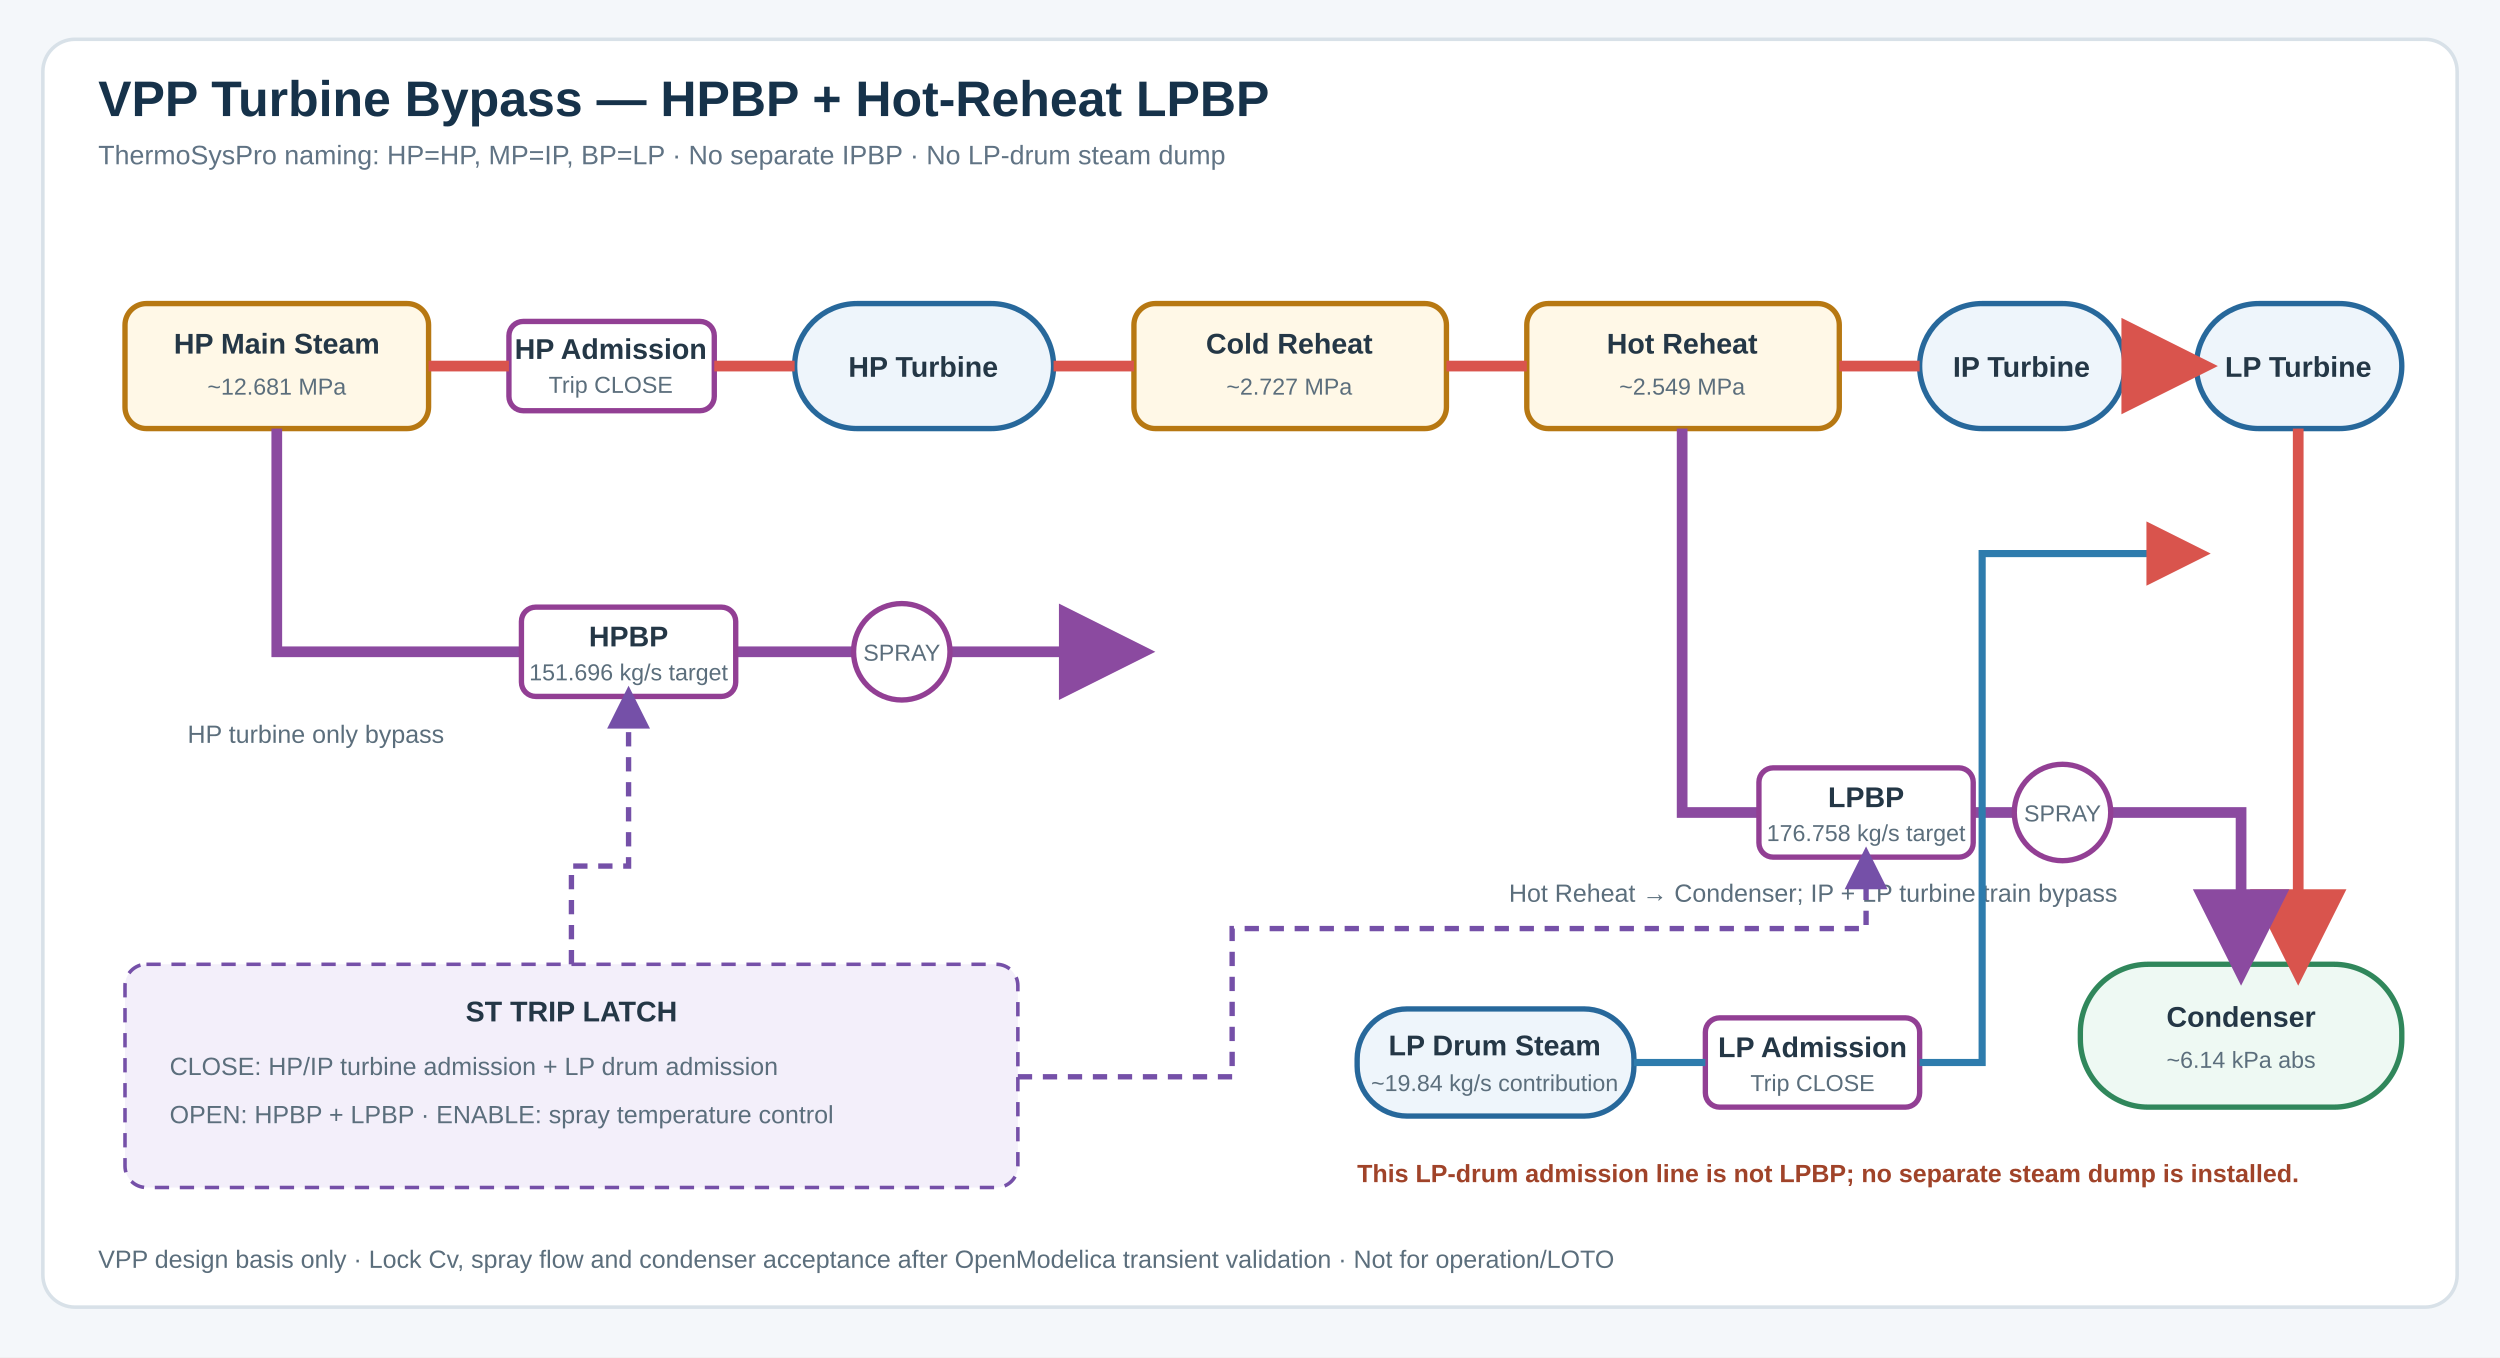
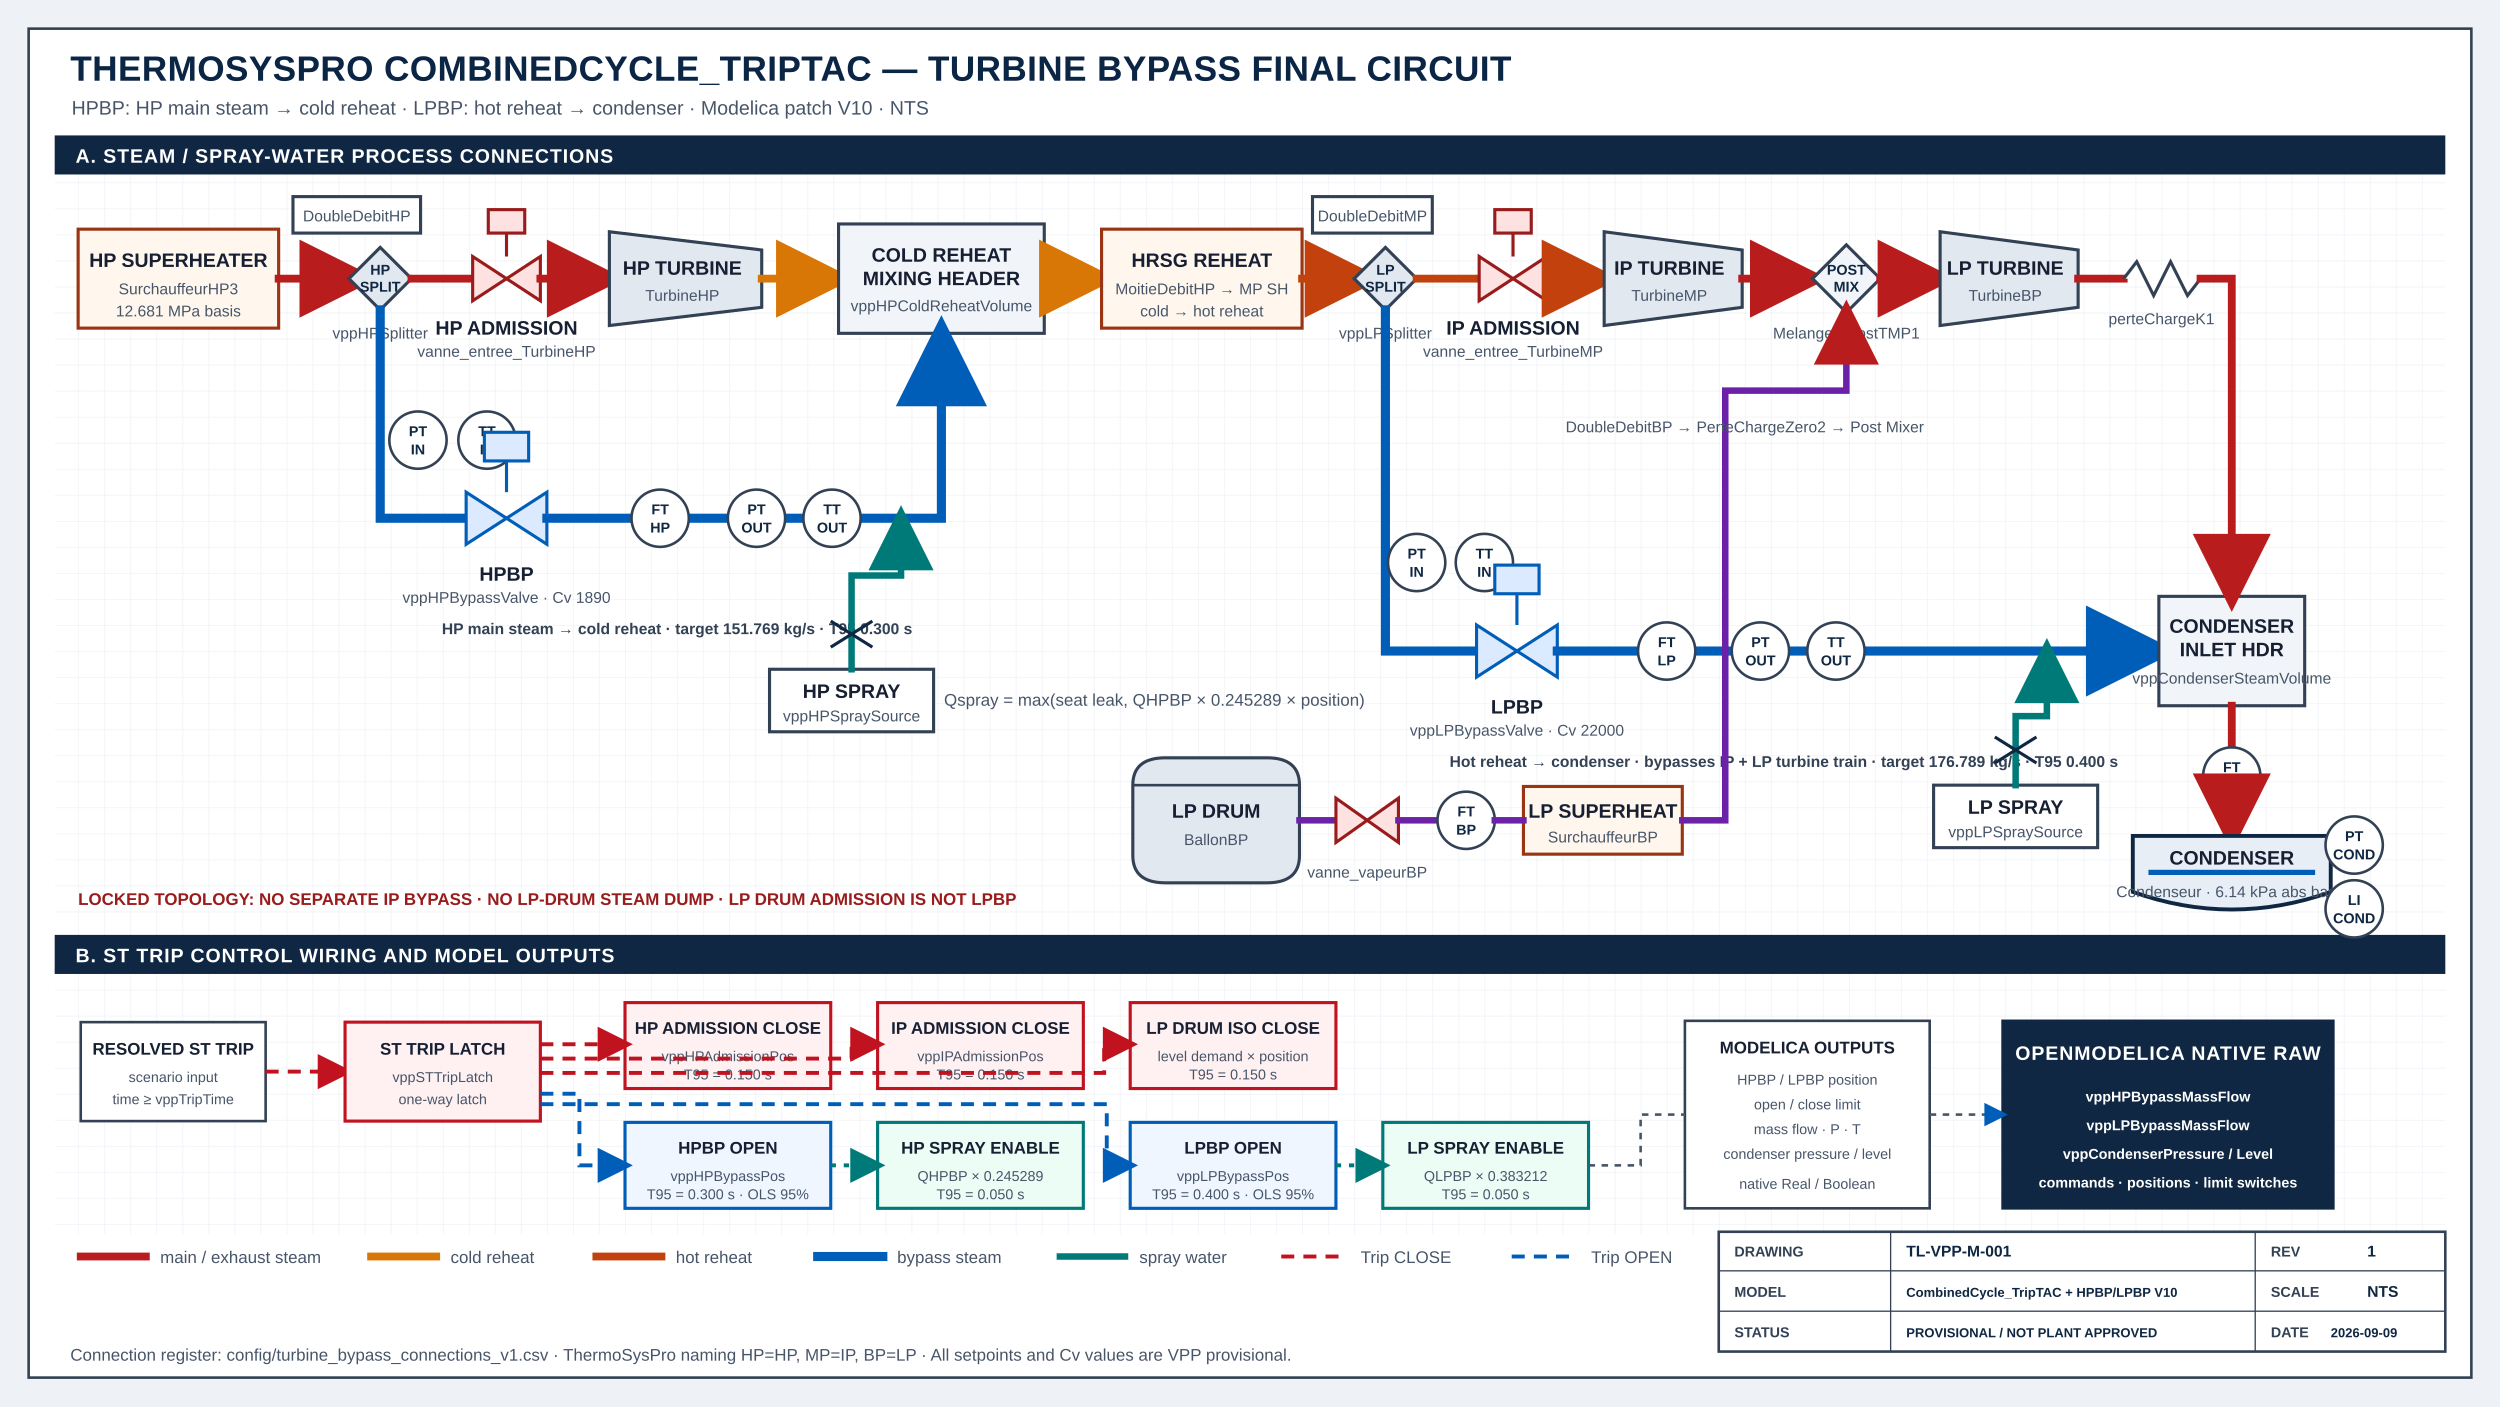
- <svg xmlns="http://www.w3.org/2000/svg" width="1400" height="760" viewBox="0 0 1400 760" role="img" aria-labelledby="title desc">
+ <svg xmlns="http://www.w3.org/2000/svg" width="1920" height="1080" viewBox="0 0 1920 1080" role="img" aria-labelledby="drawing-title drawing-desc">
  <defs>
    <style>
-       .bg{fill:#f4f7fa}.panel{fill:#fff;stroke:#d8e1e8;stroke-width:2}.title{font:700 28px Arial,sans-serif;fill:#16324a}.sub{font:15px Arial,sans-serif;fill:#607384}
-       .equip{fill:#eef5fb;stroke:#27689b;stroke-width:3}.header{fill:#fff8e7;stroke:#b77812;stroke-width:3}.cond{fill:#eef9f3;stroke:#30875b;stroke-width:3}
-       .valve{fill:#fff;stroke:#923f94;stroke-width:3}.steam{fill:none;stroke:#d9544d;stroke-width:6}.bypass{fill:none;stroke:#8b4aa0;stroke-width:6}.drum{fill:none;stroke:#2e7cad;stroke-width:4}
-       .logic{fill:#f3effa;stroke:#7550a8;stroke-width:2;stroke-dasharray:8 6}.label{font:700 16px Arial,sans-serif;fill:#243746;text-anchor:middle}.tag{font:13px Arial,sans-serif;fill:#5b6e7c;text-anchor:middle}.note{font:14px Arial,sans-serif;fill:#5b6e7c}.warn{font:700 14px Arial,sans-serif;fill:#a04329}
+       text{font-family:"Malgun Gothic","맑은 고딕",Arial,sans-serif;fill:#172033}
+       .sheet{fill:#ffffff;stroke:#334155;stroke-width:2}.zone-title{font-size:18px;font-weight:700;letter-spacing:.4px;fill:#0f2742}
+       .drawing-title{font-size:27px;font-weight:700;letter-spacing:.3px;fill:#0b2545}.drawing-subtitle{font-size:15px;font-weight:500;fill:#475569}
+       .section{font-size:15px;font-weight:700;fill:#ffffff;letter-spacing:.7px}.equip{fill:#ffffff;stroke:#334155;stroke-width:2.4}
+       .equip-shade{fill:#e2e8f0;stroke:#334155;stroke-width:2.4}.header{fill:#fff7ed;stroke:#9a3412;stroke-width:2.4}
+       .mixer{fill:#f1f5f9;stroke:#334155;stroke-width:2.4}.condenser{fill:#e8eef5;stroke:#0f2742;stroke-width:3}
+       .label{font-size:15px;font-weight:700;text-anchor:middle}.ref{font-size:12px;font-weight:400;fill:#475569;text-anchor:middle}
+       .note{font-size:13px;font-weight:500;fill:#475569}.note-strong{font-size:13px;font-weight:700;fill:#991b1b}
+       .line-label{font-size:12px;font-weight:700;fill:#334155;text-anchor:middle}
+       .steam{fill:none;stroke:#b91c1c;stroke-width:6;stroke-linejoin:miter;stroke-linecap:square}
+       .cold{fill:none;stroke:#d97706;stroke-width:6;stroke-linejoin:miter;stroke-linecap:square}
+       .hot{fill:none;stroke:#c2410c;stroke-width:6;stroke-linejoin:miter;stroke-linecap:square}
+       .bypass{fill:none;stroke:#005eb8;stroke-width:7;stroke-linejoin:miter;stroke-linecap:square}
+       .spray{fill:none;stroke:#007a78;stroke-width:5;stroke-linejoin:miter;stroke-linecap:square}
+       .lpdrum{fill:none;stroke:#6b21a8;stroke-width:5;stroke-linejoin:miter;stroke-linecap:square}
+       .control-close{fill:none;stroke:#c1121f;stroke-width:3;stroke-dasharray:10 7;stroke-linejoin:miter}
+       .control-open{fill:none;stroke:#005eb8;stroke-width:3;stroke-dasharray:10 7;stroke-linejoin:miter}
+       .control-enable{fill:none;stroke:#007a78;stroke-width:3;stroke-dasharray:4 6;stroke-linejoin:miter}
+       .signal{fill:none;stroke:#475569;stroke-width:2;stroke-dasharray:5 5;stroke-linejoin:miter}
+       .valve{fill:#ffffff;stroke:#0f2742;stroke-width:2.4}.valve-trip{fill:#fee2e2;stroke:#991b1b;stroke-width:2.4}
+       .valve-bypass{fill:#dbeafe;stroke:#005eb8;stroke-width:2.4}.inst{fill:#ffffff;stroke:#334155;stroke-width:2}
+       .inst-text{font-size:11px;font-weight:700;text-anchor:middle;fill:#0f2742}.ctrl{fill:#ffffff;stroke:#334155;stroke-width:2}
+       .ctrl-close{fill:#fff1f2;stroke:#c1121f;stroke-width:2.4}.ctrl-open{fill:#eff6ff;stroke:#005eb8;stroke-width:2.4}
+       .ctrl-enable{fill:#ecfdf5;stroke:#007a78;stroke-width:2.4}.ctrl-title{font-size:13px;font-weight:700;text-anchor:middle}
+       .ctrl-ref{font-size:11px;font-weight:500;fill:#475569;text-anchor:middle}.tag{font-size:11px;font-weight:700;fill:#ffffff;text-anchor:middle}
+       .title-cell{font-size:11px;font-weight:700;fill:#334155}.title-value{font-size:12px;font-weight:700;fill:#0f2742}.title-value-sm{font-size:10px;font-weight:700;fill:#0f2742}
    </style>
-     <marker id="arrowSteam" markerWidth="9" markerHeight="9" refX="7" refY="4.5" orient="auto">
-       <path d="M0,0 L9,4.5 L0,9 z" fill="#d9544d" />
-     </marker>
-     <marker id="arrowBypass" markerWidth="9" markerHeight="9" refX="7" refY="4.5" orient="auto">
-       <path d="M0,0 L9,4.5 L0,9 z" fill="#8b4aa0" />
-     </marker>
-     <marker id="arrowLogic" markerWidth="8" markerHeight="8" refX="6" refY="4" orient="auto">
-       <path d="M0,0 L8,4 L0,8 z" fill="#7550a8" />
-     </marker>
+     <marker id="arrow-steam" markerWidth="10" markerHeight="10" refX="8" refY="5" orient="auto" markerUnits="strokeWidth">
+       <path d="M0 0L10 5L0 10Z" fill="#b91c1c" />
+     </marker>
+     <marker id="arrow-cold" markerWidth="10" markerHeight="10" refX="8" refY="5" orient="auto" markerUnits="strokeWidth">
+       <path d="M0 0L10 5L0 10Z" fill="#d97706" />
+     </marker>
+     <marker id="arrow-hot" markerWidth="10" markerHeight="10" refX="8" refY="5" orient="auto" markerUnits="strokeWidth">
+       <path d="M0 0L10 5L0 10Z" fill="#c2410c" />
+     </marker>
+     <marker id="arrow-bypass" markerWidth="10" markerHeight="10" refX="8" refY="5" orient="auto" markerUnits="strokeWidth">
+       <path d="M0 0L10 5L0 10Z" fill="#005eb8" />
+     </marker>
+     <marker id="arrow-spray" markerWidth="10" markerHeight="10" refX="8" refY="5" orient="auto" markerUnits="strokeWidth">
+       <path d="M0 0L10 5L0 10Z" fill="#007a78" />
+     </marker>
+     <marker id="arrow-control-close" markerWidth="9" markerHeight="9" refX="7" refY="4.5" orient="auto">
+       <path d="M0 0L9 4.5L0 9Z" fill="#c1121f" />
+     </marker>
+     <marker id="arrow-control-open" markerWidth="9" markerHeight="9" refX="7" refY="4.5" orient="auto">
+       <path d="M0 0L9 4.5L0 9Z" fill="#005eb8" />
+     </marker>
+     <marker id="arrow-control-enable" markerWidth="9" markerHeight="9" refX="7" refY="4.5" orient="auto">
+       <path d="M0 0L9 4.5L0 9Z" fill="#007a78" />
+     </marker>
+     <pattern id="minor-grid" width="20" height="20" patternUnits="userSpaceOnUse">
+       <path d="M20 0H0V20" fill="none" stroke="#e2e8f0" stroke-width="0.6" />
+     </pattern>
  </defs>
-   <rect class="bg" width="1400" height="760" />
-   <rect class="panel" x="24" y="22" width="1352" height="710" rx="18" />
-   <text class="title" x="55" y="65">VPP Turbine Bypass — HPBP + Hot-Reheat LPBP</text>
-   <text class="sub" x="55" y="92">ThermoSysPro naming: HP=HP, MP=IP, BP=LP · No separate IPBP · No LP-drum steam dump</text>
-   <rect class="header" x="70" y="170" width="170" height="70" rx="12" />
-   <text class="label" x="155" y="198">HP Main Steam</text>
-   <text class="tag" x="155" y="221">~12.681 MPa</text>
-   <rect class="valve" x="285" y="180" width="115" height="50" rx="8" />
-   <text class="label" x="342" y="201">HP Admission</text>
-   <text class="tag" x="342" y="220">Trip CLOSE</text>
-   <rect class="equip" x="445" y="170" width="145" height="70" rx="35" />
-   <text class="label" x="517" y="211">HP Turbine</text>
-   <rect class="header" x="635" y="170" width="175" height="70" rx="12" />
-   <text class="label" x="722" y="198">Cold Reheat</text>
-   <text class="tag" x="722" y="221">~2.727 MPa</text>
-   <rect class="header" x="855" y="170" width="175" height="70" rx="12" />
-   <text class="label" x="942" y="198">Hot Reheat</text>
-   <text class="tag" x="942" y="221">~2.549 MPa</text>
-   <rect class="equip" x="1075" y="170" width="115" height="70" rx="35" />
-   <text class="label" x="1132" y="211">IP Turbine</text>
-   <rect class="equip" x="1230" y="170" width="115" height="70" rx="35" />
-   <text class="label" x="1287" y="211">LP Turbine</text>
-   <path class="steam" d="M240 205 H285 M400 205 H445 M590 205 H635 M810 205 H855 M1030 205 H1075 M1190 205 H1230" marker-end="url(#arrowSteam)" />
-   <rect class="cond" x="1165" y="540" width="180" height="80" rx="38" />
-   <text class="label" x="1255" y="575">Condenser</text>
-   <text class="tag" x="1255" y="598">~6.14 kPa abs</text>
-   <path class="steam" d="M1287 240 V540" marker-end="url(#arrowSteam)" />
-   <path class="bypass" d="M155 240 V365 H635" marker-end="url(#arrowBypass)" />
-   <rect class="valve" x="292" y="340" width="120" height="50" rx="8" />
-   <text class="label" x="352" y="362">HPBP</text>
-   <text class="tag" x="352" y="381">151.696 kg/s target</text>
-   <circle class="valve" cx="505" cy="365" r="27" />
-   <text class="tag" x="505" y="370">SPRAY</text>
-   <text class="note" x="105" y="416">HP turbine only bypass</text>
-   <path class="bypass" d="M942 240 V455 H1255 V540" marker-end="url(#arrowBypass)" />
-   <rect class="valve" x="985" y="430" width="120" height="50" rx="8" />
-   <text class="label" x="1045" y="452">LPBP</text>
-   <text class="tag" x="1045" y="471">176.758 kg/s target</text>
-   <circle class="valve" cx="1155" cy="455" r="27" />
-   <text class="tag" x="1155" y="460">SPRAY</text>
-   <text class="note" x="845" y="505">Hot Reheat → Condenser; IP + LP turbine train bypass</text>
-   <rect class="equip" x="760" y="565" width="155" height="60" rx="28" />
-   <text class="label" x="837" y="591">LP Drum Steam</text>
-   <text class="tag" x="837" y="611">~19.84 kg/s contribution</text>
-   <rect class="valve" x="955" y="570" width="120" height="50" rx="8" />
-   <text class="label" x="1015" y="592">LP Admission</text>
-   <text class="tag" x="1015" y="611">Trip CLOSE</text>
-   <path class="drum" d="M915 595 H955 M1075 595 H1110 V310 H1230" marker-end="url(#arrowSteam)" />
-   <text class="warn" x="760" y="662">This LP-drum admission line is not LPBP; no separate steam dump is installed.</text>
-   <rect class="logic" x="70" y="540" width="500" height="125" rx="12" />
-   <text class="label" x="320" y="572">ST TRIP LATCH</text>
-   <text class="note" x="95" y="602">CLOSE: HP/IP turbine admission + LP drum admission</text>
-   <text class="note" x="95" y="629">OPEN: HPBP + LPBP · ENABLE: spray temperature control</text>
-   <path d="M320 540 V485 H352 V390" fill="none" stroke="#7550a8" stroke-width="3" stroke-dasharray="8 6" marker-end="url(#arrowLogic)" />
-   <path d="M570 603 H690 V520 H1045 V480" fill="none" stroke="#7550a8" stroke-width="3" stroke-dasharray="8 6" marker-end="url(#arrowLogic)" />
-   <text class="note" x="55" y="710">VPP design basis only · Lock Cv, spray flow and condenser acceptance after OpenModelica transient validation · Not for operation/LOTO</text>
+   <rect width="1920" height="1080" fill="#eef2f6" />
+   <rect class="sheet" x="22" y="22" width="1876" height="1036" />
+   <rect x="42" y="104" width="1836" height="844" fill="url(#minor-grid)" />
+   <text class="drawing-title" x="54" y="62">THERMOSYSPRO COMBINEDCYCLE_TRIPTAC — TURBINE BYPASS FINAL CIRCUIT</text>
+   <text class="drawing-subtitle" x="55" y="88">HPBP: HP main steam → cold reheat · LPBP: hot reheat → condenser · Modelica patch V10 · NTS</text>
+   <rect x="42" y="104" width="1836" height="30" fill="#0f2742" />
+   <text class="section" x="58" y="125">A. STEAM / SPRAY-WATER PROCESS CONNECTIONS</text>
+   <rect x="42" y="718" width="1836" height="30" fill="#0f2742" />
+   <text class="section" x="58" y="739">B. ST TRIP CONTROL WIRING AND MODEL OUTPUTS</text>
+   <rect class="header" x="60" y="176" width="154" height="76" />
+   <text class="label" x="137" y="205">HP SUPERHEATER</text>
+   <text class="ref" x="137" y="226">SurchauffeurHP3</text>
+   <text class="ref" x="137" y="243">12.681 MPa basis</text>
+   <path class="steam" data-connection-id="P-HP-01" d="M214 214H278" marker-end="url(#arrow-steam)" />
+   <rect class="equip" x="225" y="151" width="98" height="28" />
+   <text class="ref" x="274" y="170">DoubleDebitHP</text>
+   <polygon class="equip-shade" points="292,190 316,214 292,238 268,214" />
+   <text class="inst-text" x="292" y="211">HP</text>
+   <text class="inst-text" x="292" y="224">SPLIT</text>
+   <text class="ref" x="292" y="260">vppHPSplitter</text>
+   <path class="steam" data-connection-id="P-HP-02" d="M316 214H363" />
+   <g aria-label="HP turbine admission valve">
+     <polygon class="valve-trip" points="363,197 389,214 363,231" />
+     <polygon class="valve-trip" points="415,197 389,214 415,231" />
+     <line x1="389" y1="197" x2="389" y2="179" stroke="#991b1b" stroke-width="2.4" />
+     <rect class="valve-trip" x="375" y="161" width="28" height="18" />
+   </g>
+   <text class="label" x="389" y="257">HP ADMISSION</text>
+   <text class="ref" x="389" y="274">vanne_entree_TurbineHP</text>
+   <path class="steam" d="M415 214H468" marker-end="url(#arrow-steam)" />
+   <path class="equip-shade" d="M468 178L585 192V236L468 250Z" />
+   <text class="label" x="524" y="211">HP TURBINE</text>
+   <text class="ref" x="524" y="231">TurbineHP</text>
+   <path class="cold" data-connection-id="P-HP-06" d="M585 214H644" marker-end="url(#arrow-cold)" />
+   <rect class="mixer" x="644" y="172" width="158" height="84" />
+   <text class="label" x="723" y="201">COLD REHEAT</text>
+   <text class="label" x="723" y="219">MIXING HEADER</text>
+   <text class="ref" x="723" y="239">vppHPColdReheatVolume</text>
+   <path class="cold" data-connection-id="P-HP-07" d="M802 214H846" marker-end="url(#arrow-cold)" />
+   <rect class="header" x="846" y="176" width="154" height="76" />
+   <text class="label" x="923" y="205">HRSG REHEAT</text>
+   <text class="ref" x="923" y="226">MoitieDebitHP → MP SH</text>
+   <text class="ref" x="923" y="243">cold → hot reheat</text>
+   <path class="hot" data-connection-id="P-LP-01" d="M1000 214H1050" marker-end="url(#arrow-hot)" />
+   <rect class="equip" x="1008" y="151" width="92" height="28" />
+   <text class="ref" x="1054" y="170">DoubleDebitMP</text>
+   <polygon class="equip-shade" points="1064,190 1088,214 1064,238 1040,214" />
+   <text class="inst-text" x="1064" y="211">LP</text>
+   <text class="inst-text" x="1064" y="224">SPLIT</text>
+   <text class="ref" x="1064" y="260">vppLPSplitter</text>
+   <path class="hot" data-connection-id="P-LP-02" d="M1088 214H1136" />
+   <g aria-label="IP turbine admission valve">
+     <polygon class="valve-trip" points="1136,197 1162,214 1136,231" />
+     <polygon class="valve-trip" points="1188,197 1162,214 1188,231" />
+     <line x1="1162" y1="197" x2="1162" y2="179" stroke="#991b1b" stroke-width="2.4" />
+     <rect class="valve-trip" x="1148" y="161" width="28" height="18" />
+   </g>
+   <text class="label" x="1162" y="257">IP ADMISSION</text>
+   <text class="ref" x="1162" y="274">vanne_entree_TurbineMP</text>
+   <path class="hot" d="M1188 214H1232" marker-end="url(#arrow-hot)" />
+   <path class="equip-shade" d="M1232 178L1338 192V236L1232 250Z" />
+   <text class="label" x="1282" y="211">IP TURBINE</text>
+   <text class="ref" x="1282" y="231">TurbineMP</text>
+   <path class="steam" d="M1338 214H1392" marker-end="url(#arrow-steam)" />
+   <polygon class="mixer" points="1418,188 1444,214 1418,240 1392,214" />
+   <text class="inst-text" x="1418" y="211">POST</text>
+   <text class="inst-text" x="1418" y="224">MIX</text>
+   <text class="ref" x="1418" y="260">MelangeurPostTMP1</text>
+   <path class="steam" data-connection-id="P-DR-04" d="M1444 214H1490" marker-end="url(#arrow-steam)" />
+   <path class="equip-shade" d="M1490 178L1596 192V236L1490 250Z" />
+   <text class="label" x="1540" y="211">LP TURBINE</text>
+   <text class="ref" x="1540" y="231">TurbineBP</text>
+   <path class="steam" d="M1596 214H1631" />
+   <path class="equip" d="M1631 214l10-13 13 26 13-26 13 26 10-13" fill="none" />
+   <text class="ref" x="1660" y="249">perteChargeK1</text>
+   <path class="bypass" data-connection-id="P-HP-03" d="M292 238V398H358" />
+   <circle class="inst" cx="321" cy="338" r="22" />
+   <text class="inst-text" x="321" y="335">PT</text>
+   <text class="inst-text" x="321" y="349">IN</text>
+   <circle class="inst" cx="374" cy="338" r="22" />
+   <text class="inst-text" x="374" y="335">TT</text>
+   <text class="inst-text" x="374" y="349">IN</text>
+   <g aria-label="HP bypass valve">
+     <polygon class="valve-bypass" points="358,378 389,398 358,418" />
+     <polygon class="valve-bypass" points="420,378 389,398 420,418" />
+     <line x1="389" y1="378" x2="389" y2="354" stroke="#005eb8" stroke-width="2.4" />
+     <rect class="valve-bypass" x="372" y="332" width="34" height="22" />
+   </g>
+   <text class="label" x="389" y="446">HPBP</text>
+   <text class="ref" x="389" y="463">vppHPBypassValve · Cv 1890</text>
+   <path class="bypass" data-connection-id="P-HP-04" d="M420 398H723V256" marker-end="url(#arrow-bypass)" />
+   <circle class="inst" cx="507" cy="398" r="22" />
+   <text class="inst-text" x="507" y="395">FT</text>
+   <text class="inst-text" x="507" y="409">HP</text>
+   <circle class="inst" cx="581" cy="398" r="22" />
+   <text class="inst-text" x="581" y="395">PT</text>
+   <text class="inst-text" x="581" y="409">OUT</text>
+   <circle class="inst" cx="639" cy="398" r="22" />
+   <text class="inst-text" x="639" y="395">TT</text>
+   <text class="inst-text" x="639" y="409">OUT</text>
+   <text class="line-label" x="520" y="487">HP main steam → cold reheat · target 151.769 kg/s · T95 0.300 s</text>
+   <rect class="equip" x="591" y="514" width="126" height="48" />
+   <text class="label" x="654" y="536">HP SPRAY</text>
+   <text class="ref" x="654" y="554">vppHPSpraySource</text>
+   <path class="spray" data-connection-id="P-HP-05" d="M654 514V442H692V398" marker-end="url(#arrow-spray)" />
+   <polygon class="valve" points="638,477 654,487 638,497 670,477 654,487 670,497" />
+   <text class="note" x="725" y="542">Qspray = max(seat leak, QHPBP × 0.245289 × position)</text>
+   <path class="bypass" data-connection-id="P-LP-03" d="M1064 238V500H1134" />
+   <circle class="inst" cx="1088" cy="432" r="22" />
+   <text class="inst-text" x="1088" y="429">PT</text>
+   <text class="inst-text" x="1088" y="443">IN</text>
+   <circle class="inst" cx="1140" cy="432" r="22" />
+   <text class="inst-text" x="1140" y="429">TT</text>
+   <text class="inst-text" x="1140" y="443">IN</text>
+   <g aria-label="LP bypass valve">
+     <polygon class="valve-bypass" points="1134,480 1165,500 1134,520" />
+     <polygon class="valve-bypass" points="1196,480 1165,500 1196,520" />
+     <line x1="1165" y1="480" x2="1165" y2="456" stroke="#005eb8" stroke-width="2.4" />
+     <rect class="valve-bypass" x="1148" y="434" width="34" height="22" />
+   </g>
+   <text class="label" x="1165" y="548">LPBP</text>
+   <text class="ref" x="1165" y="565">vppLPBypassValve · Cv 22000</text>
+   <path class="bypass" data-connection-id="P-LP-04" d="M1196 500H1658" marker-end="url(#arrow-bypass)" />
+   <circle class="inst" cx="1280" cy="500" r="22" />
+   <text class="inst-text" x="1280" y="497">FT</text>
+   <text class="inst-text" x="1280" y="511">LP</text>
+   <circle class="inst" cx="1352" cy="500" r="22" />
+   <text class="inst-text" x="1352" y="497">PT</text>
+   <text class="inst-text" x="1352" y="511">OUT</text>
+   <circle class="inst" cx="1410" cy="500" r="22" />
+   <text class="inst-text" x="1410" y="497">TT</text>
+   <text class="inst-text" x="1410" y="511">OUT</text>
+   <text class="line-label" x="1370" y="589">Hot reheat → condenser · bypasses IP + LP turbine train · target 176.789 kg/s · T95 0.400 s</text>
+   <rect class="equip" x="1485" y="603" width="126" height="48" />
+   <text class="label" x="1548" y="625">LP SPRAY</text>
+   <text class="ref" x="1548" y="643">vppLPSpraySource</text>
+   <path class="spray" data-connection-id="P-LP-05" d="M1548 603V550H1572V500" marker-end="url(#arrow-spray)" />
+   <polygon class="valve" points="1532,566 1548,576 1532,586 1564,566 1548,576 1564,586" />
+   <rect class="mixer" x="1658" y="458" width="112" height="84" />
+   <text class="label" x="1714" y="486">CONDENSER</text>
+   <text class="label" x="1714" y="504">INLET HDR</text>
+   <text class="ref" x="1714" y="525">vppCondenserSteamVolume</text>
+   <path class="steam" data-connection-id="P-LP-06" d="M1690 214H1714V458" marker-end="url(#arrow-steam)" />
+   <path class="steam" data-connection-id="P-LP-07" d="M1714 542V574" />
+   <circle class="inst" cx="1714" cy="596" r="22" />
+   <text class="inst-text" x="1714" y="593">FT</text>
+   <text class="inst-text" x="1714" y="607">COND</text>
+   <path class="steam" data-connection-id="P-LP-08" d="M1714 618V642" marker-end="url(#arrow-steam)" />
+   <path class="condenser" d="M1638 642H1790V685Q1714 712 1638 685Z" />
+   <line x1="1650" y1="670" x2="1778" y2="670" stroke="#005eb8" stroke-width="4" />
+   <text class="label" x="1714" y="664">CONDENSER</text>
+   <text class="ref" x="1714" y="689">Condenseur · 6.14 kPa abs basis</text>
+   <circle class="inst" cx="1808" cy="649" r="22" />
+   <text class="inst-text" x="1808" y="646">PT</text>
+   <text class="inst-text" x="1808" y="660">COND</text>
+   <circle class="inst" cx="1808" cy="698" r="22" />
+   <text class="inst-text" x="1808" y="695">LI</text>
+   <text class="inst-text" x="1808" y="709">COND</text>
+   <path class="equip-shade" d="M870 603Q870 582 895 582H973Q998 582 998 603V657Q998 678 973 678H895Q870 678 870 657Z" />
+   <line x1="870" y1="603" x2="998" y2="603" stroke="#334155" stroke-width="2" />
+   <text class="label" x="934" y="628">LP DRUM</text>
+   <text class="ref" x="934" y="649">BallonBP</text>
+   <path class="lpdrum" data-connection-id="P-DR-01" d="M998 630H1026" />
+   <polygon class="valve-trip" points="1026,613 1050,630 1026,647" />
+   <polygon class="valve-trip" points="1074,613 1050,630 1074,647" />
+   <text class="ref" x="1050" y="674">vanne_vapeurBP</text>
+   <path class="lpdrum" data-connection-id="P-DR-02" d="M1074 630H1104" />
+   <circle class="inst" cx="1126" cy="630" r="22" />
+   <text class="inst-text" x="1126" y="627">FT</text>
+   <text class="inst-text" x="1126" y="641">BP</text>
+   <rect class="header" x="1170" y="604" width="122" height="52" />
+   <text class="label" x="1231" y="628">LP SUPERHEAT</text>
+   <text class="ref" x="1231" y="647">SurchauffeurBP</text>
+   <path class="lpdrum" data-connection-id="P-DR-03" d="M1148 630H1170M1292 630H1325V300H1418V240" marker-end="url(#arrow-steam)" />
+   <text class="ref" x="1340" y="332">DoubleDebitBP → PerteChargeZero2 → Post Mixer</text>
+   <text class="note-strong" x="60" y="695">LOCKED TOPOLOGY: NO SEPARATE IP BYPASS · NO LP-DRUM STEAM DUMP · LP DRUM ADMISSION IS NOT LPBP</text>
+   <rect class="ctrl" x="62" y="785" width="142" height="76" />
+   <text class="ctrl-title" x="133" y="810">RESOLVED ST TRIP</text>
+   <text class="ctrl-ref" x="133" y="831">scenario input</text>
+   <text class="ctrl-ref" x="133" y="848">time ≥ vppTripTime</text>
+   <path class="control-close" data-connection-id="C-TRIP-01" d="M204 823H265" marker-end="url(#arrow-control-close)" />
+   <rect class="ctrl-close" x="265" y="785" width="150" height="76" />
+   <text class="ctrl-title" x="340" y="810">ST TRIP LATCH</text>
+   <text class="ctrl-ref" x="340" y="831">vppSTTripLatch</text>
+   <text class="ctrl-ref" x="340" y="848">one-way latch</text>
+   <rect class="ctrl-close" x="480" y="770" width="158" height="66" />
+   <text class="ctrl-title" x="559" y="794">HP ADMISSION CLOSE</text>
+   <text class="ctrl-ref" x="559" y="815">vppHPAdmissionPos</text>
+   <text class="ctrl-ref" x="559" y="829">T95 = 0.150 s</text>
+   <path class="control-close" data-connection-id="C-HP-ADM" d="M415 802H480" marker-end="url(#arrow-control-close)" />
+   <rect class="ctrl-close" x="674" y="770" width="158" height="66" />
+   <text class="ctrl-title" x="753" y="794">IP ADMISSION CLOSE</text>
+   <text class="ctrl-ref" x="753" y="815">vppIPAdmissionPos</text>
+   <text class="ctrl-ref" x="753" y="829">T95 = 0.150 s</text>
+   <path class="control-close" data-connection-id="C-IP-ADM" d="M415 813H654V802H674" marker-end="url(#arrow-control-close)" />
+   <rect class="ctrl-close" x="868" y="770" width="158" height="66" />
+   <text class="ctrl-title" x="947" y="794">LP DRUM ISO CLOSE</text>
+   <text class="ctrl-ref" x="947" y="815">level demand × position</text>
+   <text class="ctrl-ref" x="947" y="829">T95 = 0.150 s</text>
+   <path class="control-close" data-connection-id="C-LPDR-ADM" d="M415 824H848V802H868" marker-end="url(#arrow-control-close)" />
+   <rect class="ctrl-open" x="480" y="862" width="158" height="66" />
+   <text class="ctrl-title" x="559" y="886">HPBP OPEN</text>
+   <text class="ctrl-ref" x="559" y="907">vppHPBypassPos</text>
+   <text class="ctrl-ref" x="559" y="921">T95 = 0.300 s · OLS 95%</text>
+   <path class="control-open" data-connection-id="C-HPBP" d="M415 840H445V895H480" marker-end="url(#arrow-control-open)" />
+   <rect class="ctrl-enable" x="674" y="862" width="158" height="66" />
+   <text class="ctrl-title" x="753" y="886">HP SPRAY ENABLE</text>
+   <text class="ctrl-ref" x="753" y="907">QHPBP × 0.245289</text>
+   <text class="ctrl-ref" x="753" y="921">T95 = 0.050 s</text>
+   <path class="control-enable" data-connection-id="C-HPSPRAY" d="M638 895H674" marker-end="url(#arrow-control-enable)" />
+   <rect class="ctrl-open" x="868" y="862" width="158" height="66" />
+   <text class="ctrl-title" x="947" y="886">LPBP OPEN</text>
+   <text class="ctrl-ref" x="947" y="907">vppLPBypassPos</text>
+   <text class="ctrl-ref" x="947" y="921">T95 = 0.400 s · OLS 95%</text>
+   <path class="control-open" data-connection-id="C-LPBP" d="M415 848H850V895H868" marker-end="url(#arrow-control-open)" />
+   <rect class="ctrl-enable" x="1062" y="862" width="158" height="66" />
+   <text class="ctrl-title" x="1141" y="886">LP SPRAY ENABLE</text>
+   <text class="ctrl-ref" x="1141" y="907">QLPBP × 0.383212</text>
+   <text class="ctrl-ref" x="1141" y="921">T95 = 0.050 s</text>
+   <path class="control-enable" data-connection-id="C-LPSPRAY" d="M1026 895H1062" marker-end="url(#arrow-control-enable)" />
+   <rect class="ctrl" x="1294" y="784" width="188" height="144" />
+   <text class="ctrl-title" x="1388" y="809">MODELICA OUTPUTS</text>
+   <text class="ctrl-ref" x="1388" y="833">HPBP / LPBP position</text>
+   <text class="ctrl-ref" x="1388" y="852">open / close limit</text>
+   <text class="ctrl-ref" x="1388" y="871">mass flow · P · T</text>
+   <text class="ctrl-ref" x="1388" y="890">condenser pressure / level</text>
+   <text class="ctrl-ref" x="1388" y="913">native Real / Boolean</text>
+   <path class="signal" d="M1220 895H1260V856H1294" />
+   <rect x="1538" y="784" width="254" height="144" fill="#0f2742" stroke="#0f2742" stroke-width="2" />
+   <text class="section" x="1665" y="814" text-anchor="middle">OPENMODELICA NATIVE RAW</text>
+   <text class="tag" x="1665" y="846">vppHPBypassMassFlow</text>
+   <text class="tag" x="1665" y="868">vppLPBypassMassFlow</text>
+   <text class="tag" x="1665" y="890">vppCondenserPressure / Level</text>
+   <text class="tag" x="1665" y="912">commands · positions · limit switches</text>
+   <path class="signal" d="M1482 856H1538" marker-end="url(#arrow-control-open)" />
+   <line class="steam" x1="62" y1="965" x2="112" y2="965" />
+   <text class="note" x="123" y="970">main / exhaust steam</text>
+   <line class="cold" x1="285" y1="965" x2="335" y2="965" />
+   <text class="note" x="346" y="970">cold reheat</text>
+   <line class="hot" x1="458" y1="965" x2="508" y2="965" />
+   <text class="note" x="519" y="970">hot reheat</text>
+   <line class="bypass" x1="628" y1="965" x2="678" y2="965" />
+   <text class="note" x="689" y="970">bypass steam</text>
+   <line class="spray" x1="814" y1="965" x2="864" y2="965" />
+   <text class="note" x="875" y="970">spray water</text>
+   <line class="control-close" x1="984" y1="965" x2="1034" y2="965" />
+   <text class="note" x="1045" y="970">Trip CLOSE</text>
+   <line class="control-open" x1="1161" y1="965" x2="1211" y2="965" />
+   <text class="note" x="1222" y="970">Trip OPEN</text>
+   <rect x="1320" y="946" width="558" height="92" fill="#ffffff" stroke="#334155" stroke-width="2" />
+   <line x1="1320" y1="976" x2="1878" y2="976" stroke="#334155" stroke-width="1" />
+   <line x1="1320" y1="1007" x2="1878" y2="1007" stroke="#334155" stroke-width="1" />
+   <line x1="1452" y1="946" x2="1452" y2="1038" stroke="#334155" stroke-width="1" />
+   <line x1="1732" y1="946" x2="1732" y2="1038" stroke="#334155" stroke-width="1" />
+   <text class="title-cell" x="1332" y="965">DRAWING</text>
+   <text class="title-value" x="1464" y="965">TL-VPP-M-001</text>
+   <text class="title-cell" x="1744" y="965">REV</text>
+   <text class="title-value" x="1818" y="965">1</text>
+   <text class="title-cell" x="1332" y="996">MODEL</text>
+   <text class="title-value-sm" x="1464" y="996">CombinedCycle_TripTAC + HPBP/LPBP V10</text>
+   <text class="title-cell" x="1744" y="996">SCALE</text>
+   <text class="title-value" x="1818" y="996">NTS</text>
+   <text class="title-cell" x="1332" y="1027">STATUS</text>
+   <text class="title-value-sm" x="1464" y="1027">PROVISIONAL / NOT PLANT APPROVED</text>
+   <text class="title-cell" x="1744" y="1027">DATE</text>
+   <text class="title-value-sm" x="1790" y="1027">2026-09-09</text>
+   <text class="note" x="54" y="1045">Connection register: config/turbine_bypass_connections_v1.csv · ThermoSysPro naming HP=HP, MP=IP, BP=LP · All setpoints and Cv values are VPP provisional.</text>
</svg>
